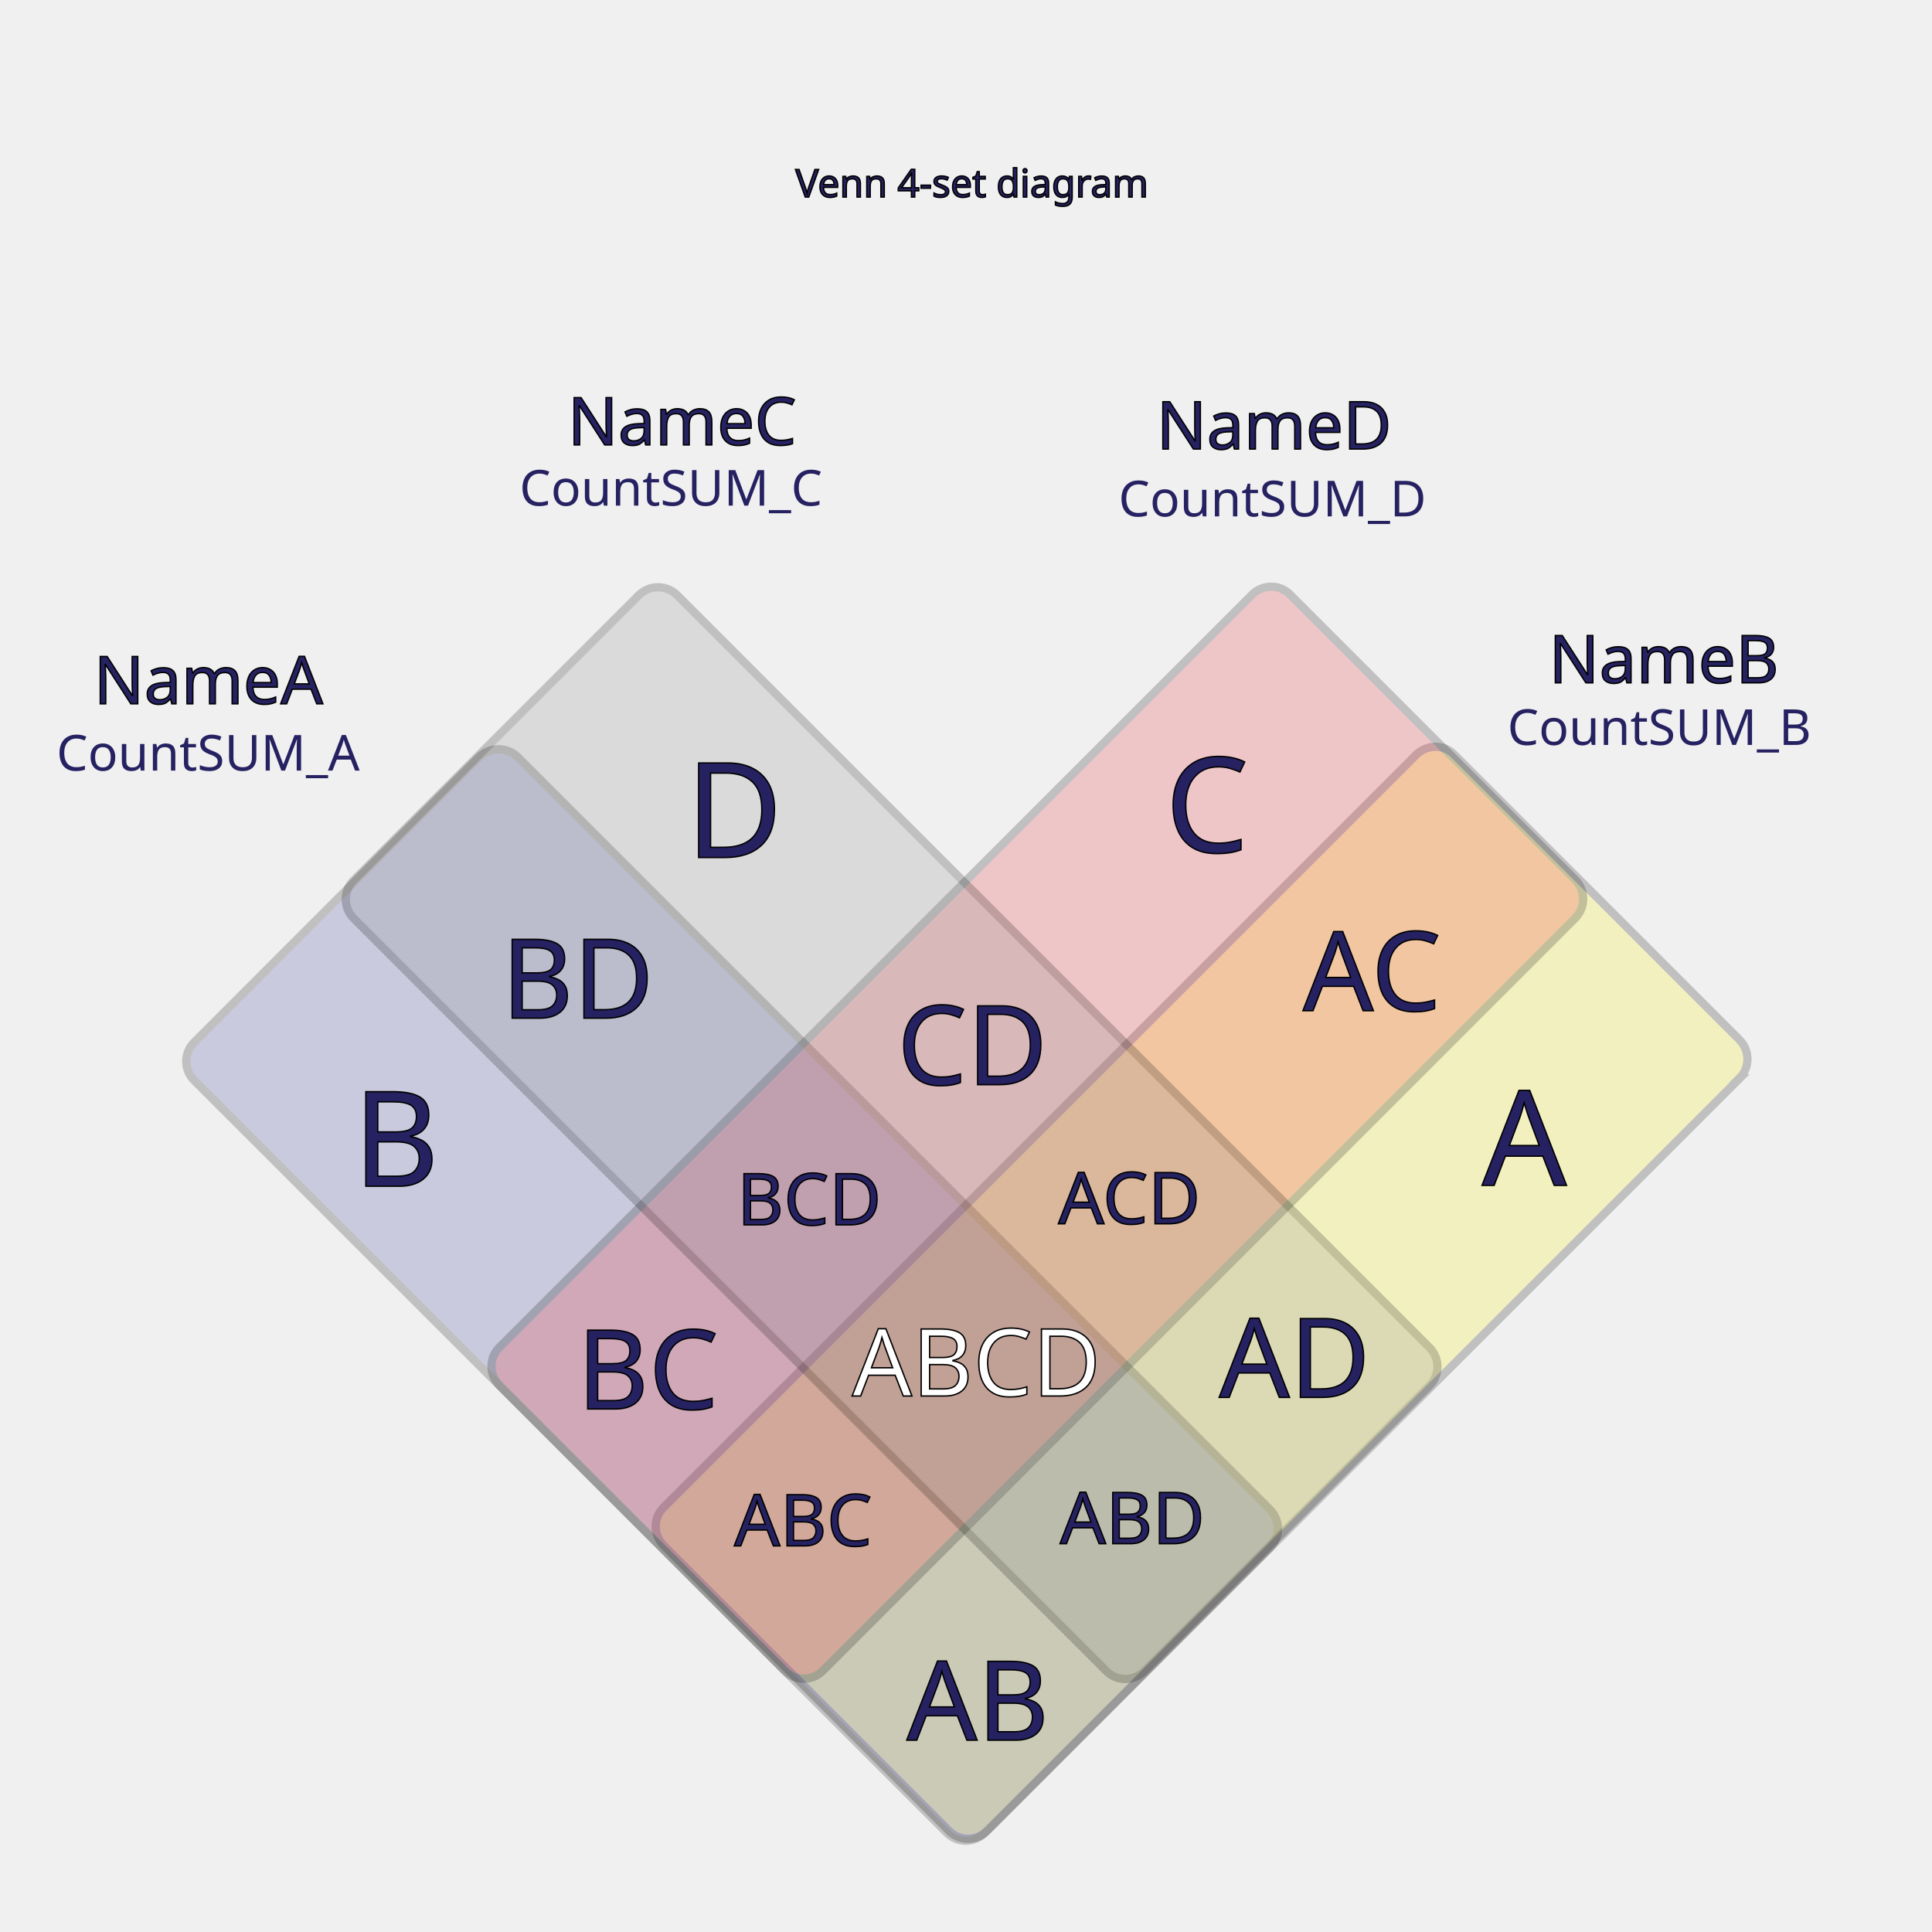
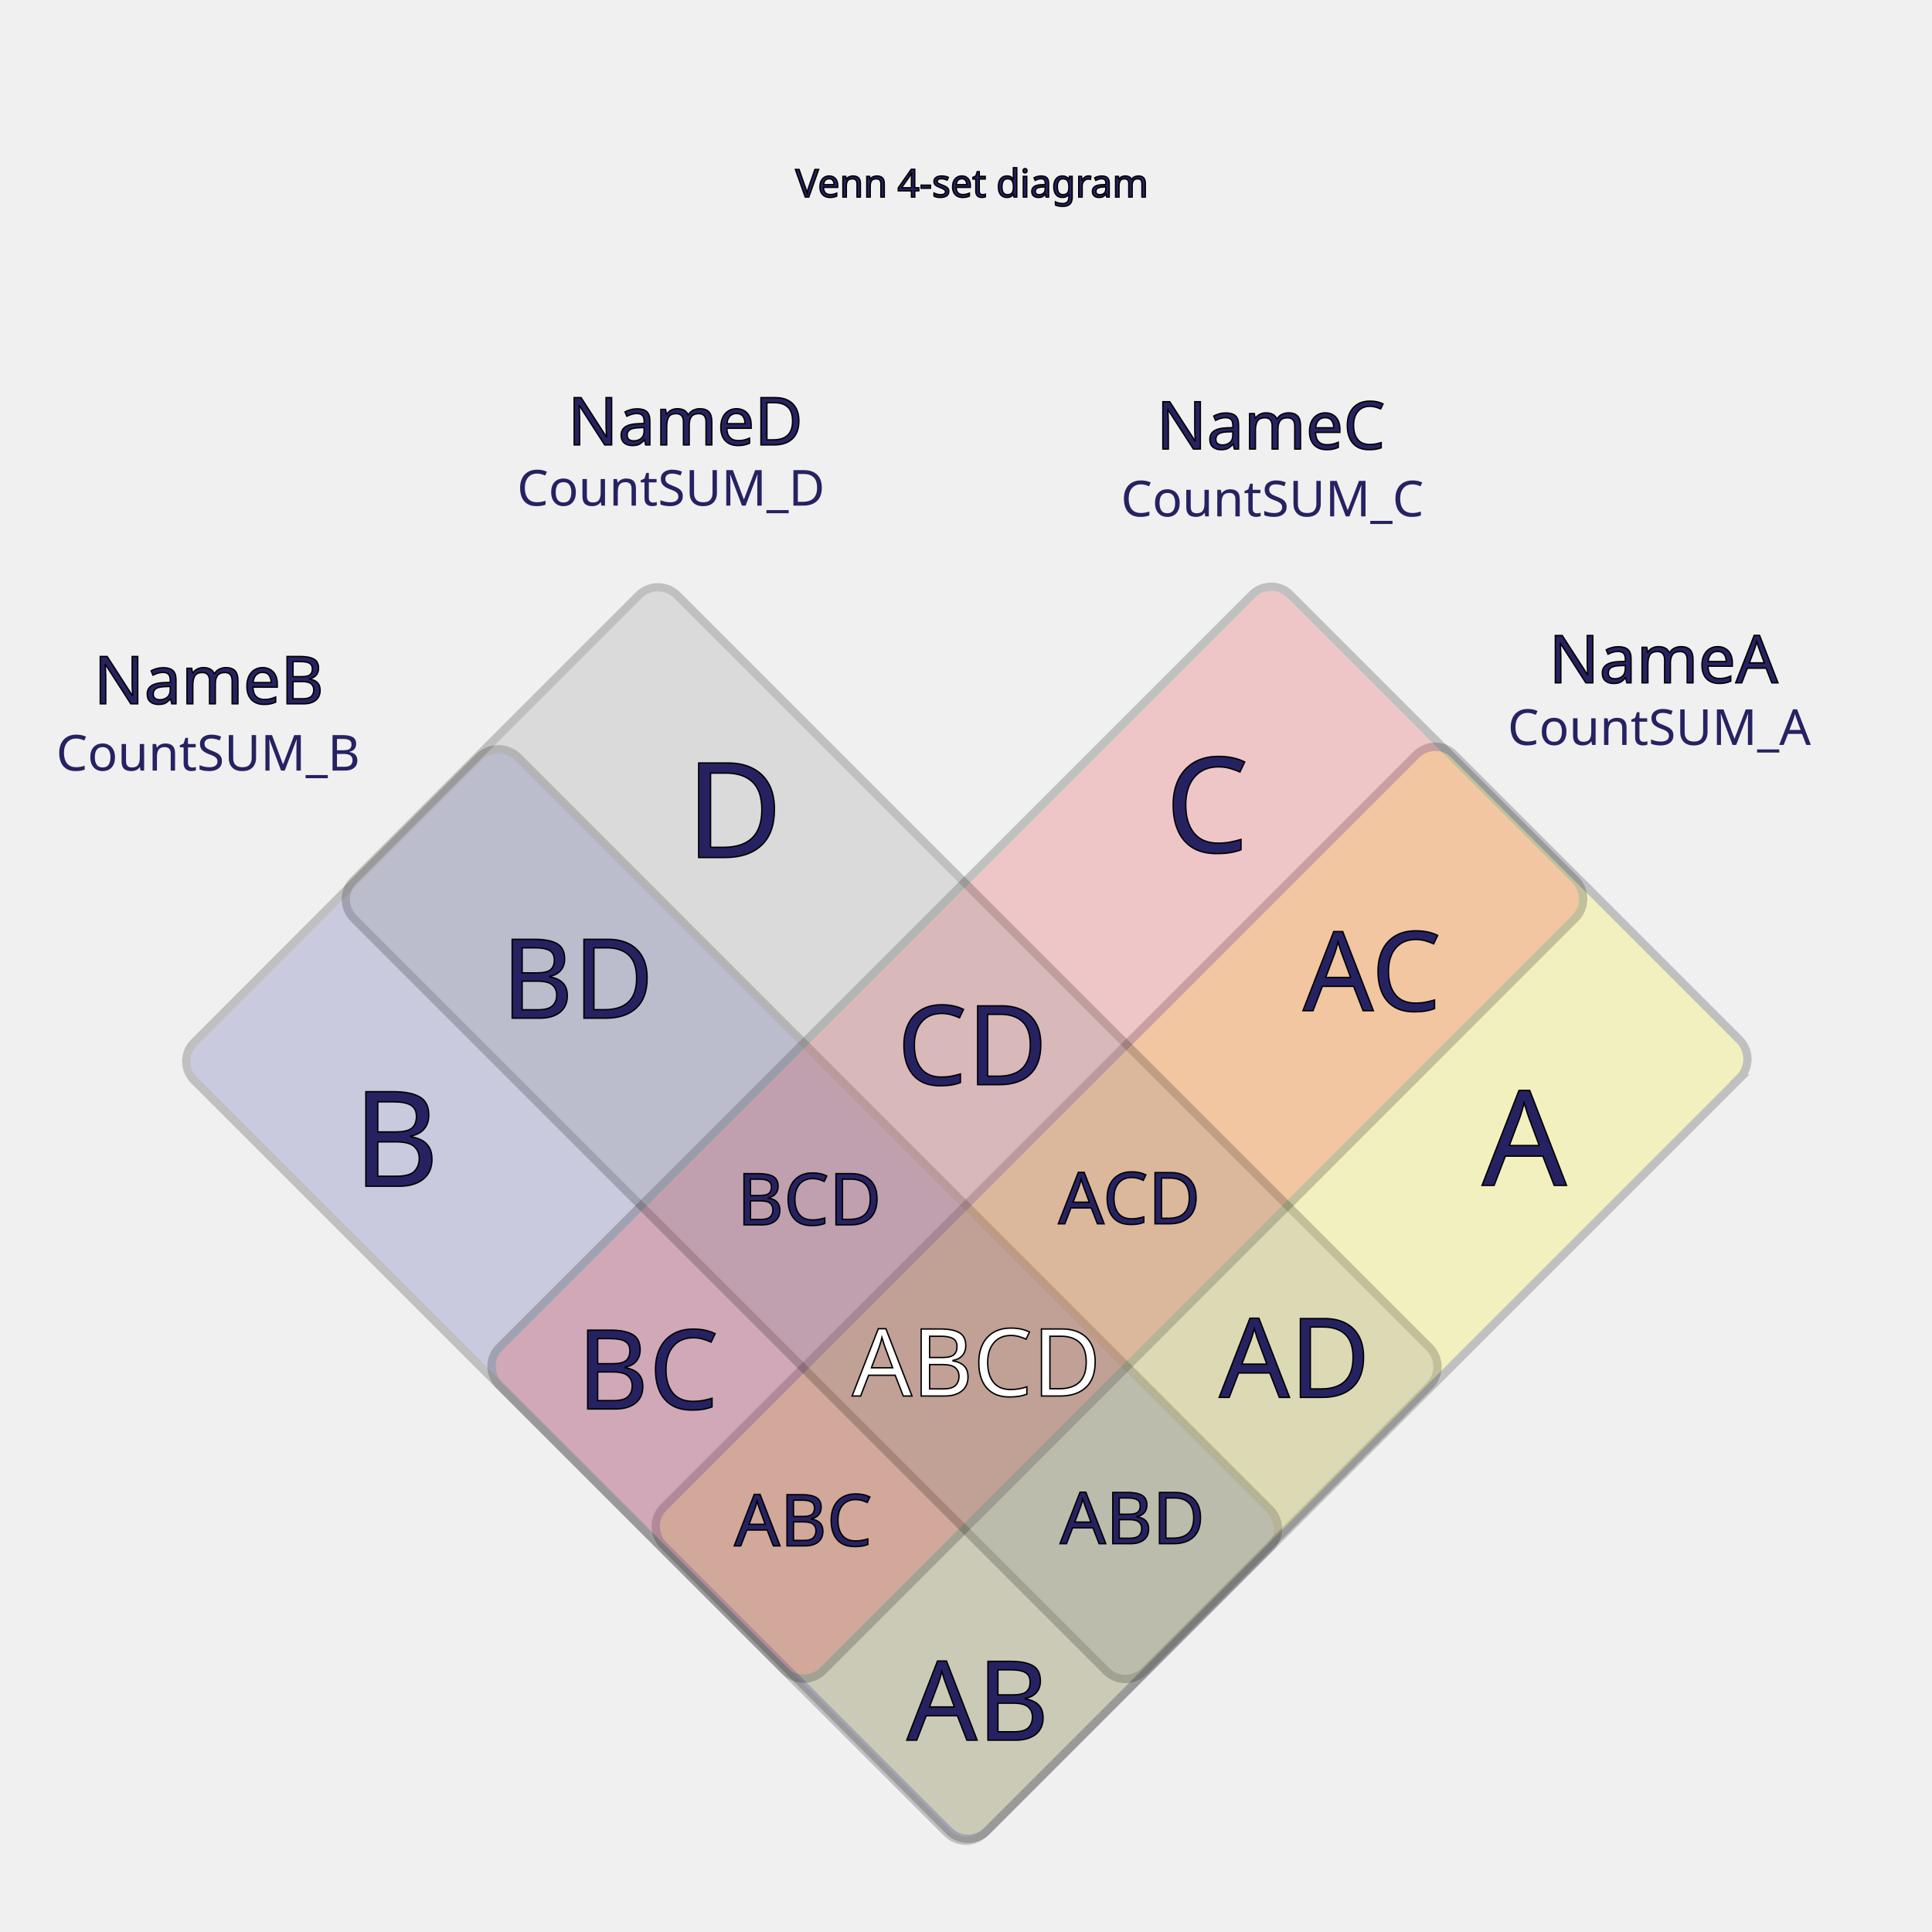
<svg xmlns="http://www.w3.org/2000/svg" version="1.1" x="0px" y="0px" style="enable-background:new 0 0 700 700;" xml:space="preserve" viewBox="0 0 700 700">
  <g id="Shapes">
    <path id="ShapeA" style="fill: #fff200; isolation: isolate; opacity: .2; stroke: #000; stroke-miterlimit: 10; stroke-width: 3px;" d="M628.1,340.5l-272.6,272.6c-3.9,3.9-10.1,3.9-13.9,0l-103.3-103.3c-3.9-3.9-3.9-10.1,0-13.9L510.9,223.3c3.9-3.9,10.1-3.9,13.9,0l103.2,103.2c3.9,3.9,3.9,10.2,0,14Z" transform="translate(2.2,50.3) translate(0,-0.1)" />
    <path id="ShapeB" style="fill: #2e3192; isolation: isolate; opacity: .2; stroke: #000; stroke-miterlimit: 10; stroke-width: 3px;" d="M187.1,222.4l272.5,272.6c3.9,3.9,3.9,10.1,0,13.9l-103.2,103.2c-3.9,3.9-10.1,3.9-13.9,0L69.9,339.6c-3.9-3.9-3.9-10.1,0-13.9l103.2-103.3c3.9-3.8,10.1-3.8,14,0Z" transform="translate(0,0) translate(0.5,51.8) translate(0,0.1)" />
    <path id="ShapeC" style="fill: #ed1c24; isolation: isolate; opacity: .2; stroke: #000; stroke-miterlimit: 10; stroke-width: 3px;" d="M572.8,285.5l-272.5,272.6c-3.9,3.9-10.1,3.9-13.9,0l-103.3-103.3c-3.9-3.9-3.9-10.1,0-13.9L455.7,168.3c3.9-3.9,10.1-3.9,13.9,0l103.2,103.2c3.9,3.9,3.9,10.1,0,14Z" transform="translate(-9.1,-8.4) translate(7,55.6)" />
    <path id="ShapeD" style="fill: #808285; isolation: isolate; opacity: .2; stroke: #000; stroke-miterlimit: 10; stroke-width: 3px;" d="M247.5,163.2l272.5,272.5c3.9,3.9,3.9,10.1,0,13.9l-103.2,103.3c-3.9,3.9-10.1,3.9-13.9,0L130.3,280.3c-3.9-3.9-3.9-10.1,0-13.9l103.2-103.2c3.9-3.9,10.1-3.9,14,0Z" transform="translate(0,-1.1) translate(1.9,-2.9) translate(-0.1,0) translate(0,0) translate(-3.9,56.5)" />
  </g>
  <g id="Texts">
    <g id="Header">
      <text id="Title" transform="matrix(1 0 0 1 288.2 71.4)" style="fill:#262262;stroke:#000000;stroke-width:0.5;stroke-miterlimit:10;font-family:'Tahoma';font-size:14;">Venn 4-set diagram</text>
    </g>
    <g id="Group_Names">
-       <text id="NameA" transform="matrix(1 0 0 1 34 255)" style="fill:#262262;stroke:#000000;stroke-width:0.5;stroke-miterlimit:10;font-family:'Tahoma';font-size:24;">NameA</text>
-       <text id="NameB" transform="matrix(1 0 0 1 561.2 247.4)" style="fill:#262262;stroke:#000000;stroke-width:0.5;stroke-miterlimit:10;font-family:'Tahoma';font-size:24;">NameB</text>
-       <text id="NameC" transform="matrix(1 0 0 1 205.7 161.2)" style="fill:#262262;stroke:#000000;stroke-width:0.5;stroke-miterlimit:10;font-family:'Tahoma';font-size:24;">NameC</text>
-       <text id="NameD" transform="matrix(1 0 0 1 419 162.7)" style="fill:#262262;stroke:#000000;stroke-width:0.5;stroke-miterlimit:10;font-family:'Tahoma';font-size:24;">NameD</text>
+       <text id="NameA" transform="matrix(1 0 0 1 561.2 247.4)" style="fill:#262262;stroke:#000000;stroke-width:0.5;stroke-miterlimit:10;font-family:'Tahoma';font-size:24;">NameA</text>
+       <text id="NameB" transform="matrix(1 0 0 1 34 255)" style="fill:#262262;stroke:#000000;stroke-width:0.5;stroke-miterlimit:10;font-family:'Tahoma';font-size:24;">NameB</text>
+       <text id="NameC" transform="matrix(1 0 0 1 419 162.7)" style="fill:#262262;stroke:#000000;stroke-width:0.5;stroke-miterlimit:10;font-family:'Tahoma';font-size:24;">NameC</text>
+       <text id="NameD" transform="matrix(1 0 0 1 205.7 161.2)" style="fill:#262262;stroke:#000000;stroke-width:0.5;stroke-miterlimit:10;font-family:'Tahoma';font-size:24;">NameD</text>
    </g>
    <g id="Group_Values">
      <text id="Count_A" transform="matrix(1 0 0 1 552.3 429.5)" style="fill:#262262;stroke:#000000;stroke-width:0.5;stroke-miterlimit:10;font-family:'Tahoma';font-size:48;text-anchor:middle;">A</text>
      <text id="Count_B" transform="matrix(1 0 0 1 143.5 429.8)" style="fill:#262262;stroke:#000000;stroke-width:0.5;stroke-miterlimit:10;font-family:'Tahoma';font-size:48;text-anchor:middle;">B</text>
      <text id="Count_C" transform="matrix(1 0 0 1 437.3 308.8)" style="fill:#262262;stroke:#000000;stroke-width:0.5;stroke-miterlimit:10;font-family:'Tahoma';font-size:48;text-anchor:middle;">C</text>
      <text id="Count_D" transform="matrix(1 0 0 1 266 310.7)" style="fill:#262262;stroke:#000000;stroke-width:0.5;stroke-miterlimit:10;font-family:'Tahoma';font-size:48;text-anchor:middle;">D</text>
      <text id="Count_AB" transform="matrix(1 0 0 1 354.3 630.5)" style="fill:#262262;stroke:#000000;stroke-width:0.5;stroke-miterlimit:10;font-family:'Tahoma';font-size:40;text-anchor:middle">AB</text>
      <text id="Count_AC" transform="matrix(1 0 0 1 497.1 366.2)" style="fill:#262262;stroke:#000000;stroke-width:0.5;stroke-miterlimit:10;font-family:'Tahoma';font-size:40;text-anchor:middle">AC</text>
      <text id="Count_AD" transform="matrix(1 0 0 1 469.1 506.3)" style="fill:#262262;stroke:#000000;stroke-width:0.5;stroke-miterlimit:10;font-family:'Tahoma';font-size:40;text-anchor:middle">AD</text>
      <text id="Count_BC" transform="matrix(1 0 0 1 234.7 510.5)" style="fill:#262262;stroke:#000000;stroke-width:0.5;stroke-miterlimit:10;font-family:'Tahoma';font-size:40;text-anchor:middle">BC</text>
      <text id="Count_BD" transform="matrix(1 0 0 1 209.3 368.9)" style="fill:#262262;stroke:#000000;stroke-width:0.5;stroke-miterlimit:10;font-family:'Tahoma';font-size:40;text-anchor:middle">BD</text>
      <text id="Count_CD" transform="matrix(1 0 0 1 352.3 393)" style="fill:#262262;stroke:#000000;stroke-width:0.5;stroke-miterlimit:10;font-family:'Tahoma';font-size:40;text-anchor:middle">CD</text>
      <text id="Count_ABC" transform="matrix(1 0 0 1 291 560.1)" style="fill:#262262;stroke:#000000;stroke-width:0.5;stroke-miterlimit:10;font-family:'Tahoma';font-size:26;text-anchor:middle">ABC</text>
      <text id="Count_ABD" transform="matrix(1 0 0 1 410.3 559.3)" style="fill:#262262;stroke:#000000;stroke-width:0.5;stroke-miterlimit:10;font-family:'Tahoma';font-size:26;text-anchor:middle">ABD</text>
      <text id="Count_ACD" transform="matrix(1 0 0 1 409.2 443.4)" style="fill:#262262;stroke:#000000;stroke-width:0.5;stroke-miterlimit:10;font-family:'Tahoma';font-size:26;text-anchor:middle">ACD</text>
      <text id="Count_BCD" transform="matrix(1 0 0 1 293.2 443.8)" style="fill:#262262;stroke:#000000;stroke-width:0.5;stroke-miterlimit:10;font-family:'Tahoma';font-size:26;text-anchor:middle">BCD</text>
      <text id="Count_ABCD" transform="matrix(1 0 0 1 353.8 505.8)" style="fill:#FFFFFF;stroke:#000000;stroke-width:0.5;stroke-miterlimit:10;font-family:'Tahoma';font-size:34;text-anchor:middle">ABCD</text>
    </g>
    <g id="Group_CountSums">
-       <text id="CountSUM_A" transform="matrix(1 0 0 1 75.4 279.2)" style="fill:#262262;font-family:'Tahoma';font-size:18;text-anchor:middle;">CountSUM_A</text>
-       <text id="CountSUM_B" transform="matrix(1 0 0 1 601.2 269.9)" style="fill:#262262;font-family:'Tahoma';font-size:18;text-anchor:middle;">CountSUM_B</text>
-       <text id="CountSUM_C" transform="matrix(1 0 0 1 243.1 183.2)" style="fill:#262262;font-family:'Tahoma';font-size:18;text-anchor:middle;">CountSUM_C</text>
-       <text id="CountSUM_D" transform="matrix(1 0 0 1 461 187.1)" style="fill:#262262;font-family:'Tahoma';font-size:18;text-anchor:middle;">CountSUM_D</text>
+       <text id="CountSUM_A" transform="matrix(1 0 0 1 601.2 269.9)" style="fill:#262262;font-family:'Tahoma';font-size:18;text-anchor:middle;">CountSUM_A</text>
+       <text id="CountSUM_B" transform="matrix(1 0 0 1 75.4 279.2)" style="fill:#262262;font-family:'Tahoma';font-size:18;text-anchor:middle;">CountSUM_B</text>
+       <text id="CountSUM_C" transform="matrix(1 0 0 1 461 187.1)" style="fill:#262262;font-family:'Tahoma';font-size:18;text-anchor:middle;">CountSUM_C</text>
+       <text id="CountSUM_D" transform="matrix(1 0 0 1 243.1 183.2)" style="fill:#262262;font-family:'Tahoma';font-size:18;text-anchor:middle;">CountSUM_D</text>
    </g>
  </g>
  <g id="Group_Bullets" style="display:none;">
    <circle id="BulletA" style="opacity:0.2;fill:#FFF200;stroke:#010101;stroke-width:2;" cx="59.2" cy="120.5" r="6.9" />
    <circle id="BulletB" style="opacity:0.2;fill:#2E3192;stroke:#010101;stroke-width:2;" cx="59.2" cy="139.2" r="6.9" />
    <circle id="BulletC" style="opacity:0.2;fill:#ED1C24;stroke:#010101;stroke-width:2;" cx="59.2" cy="157.9" r="6.9" />
    <circle id="BulletD" style="opacity:0.2;fill:#808285;stroke:#010101;stroke-width:2;" cx="59.2" cy="176.6" r="6.9" />
  </g>
</svg>
